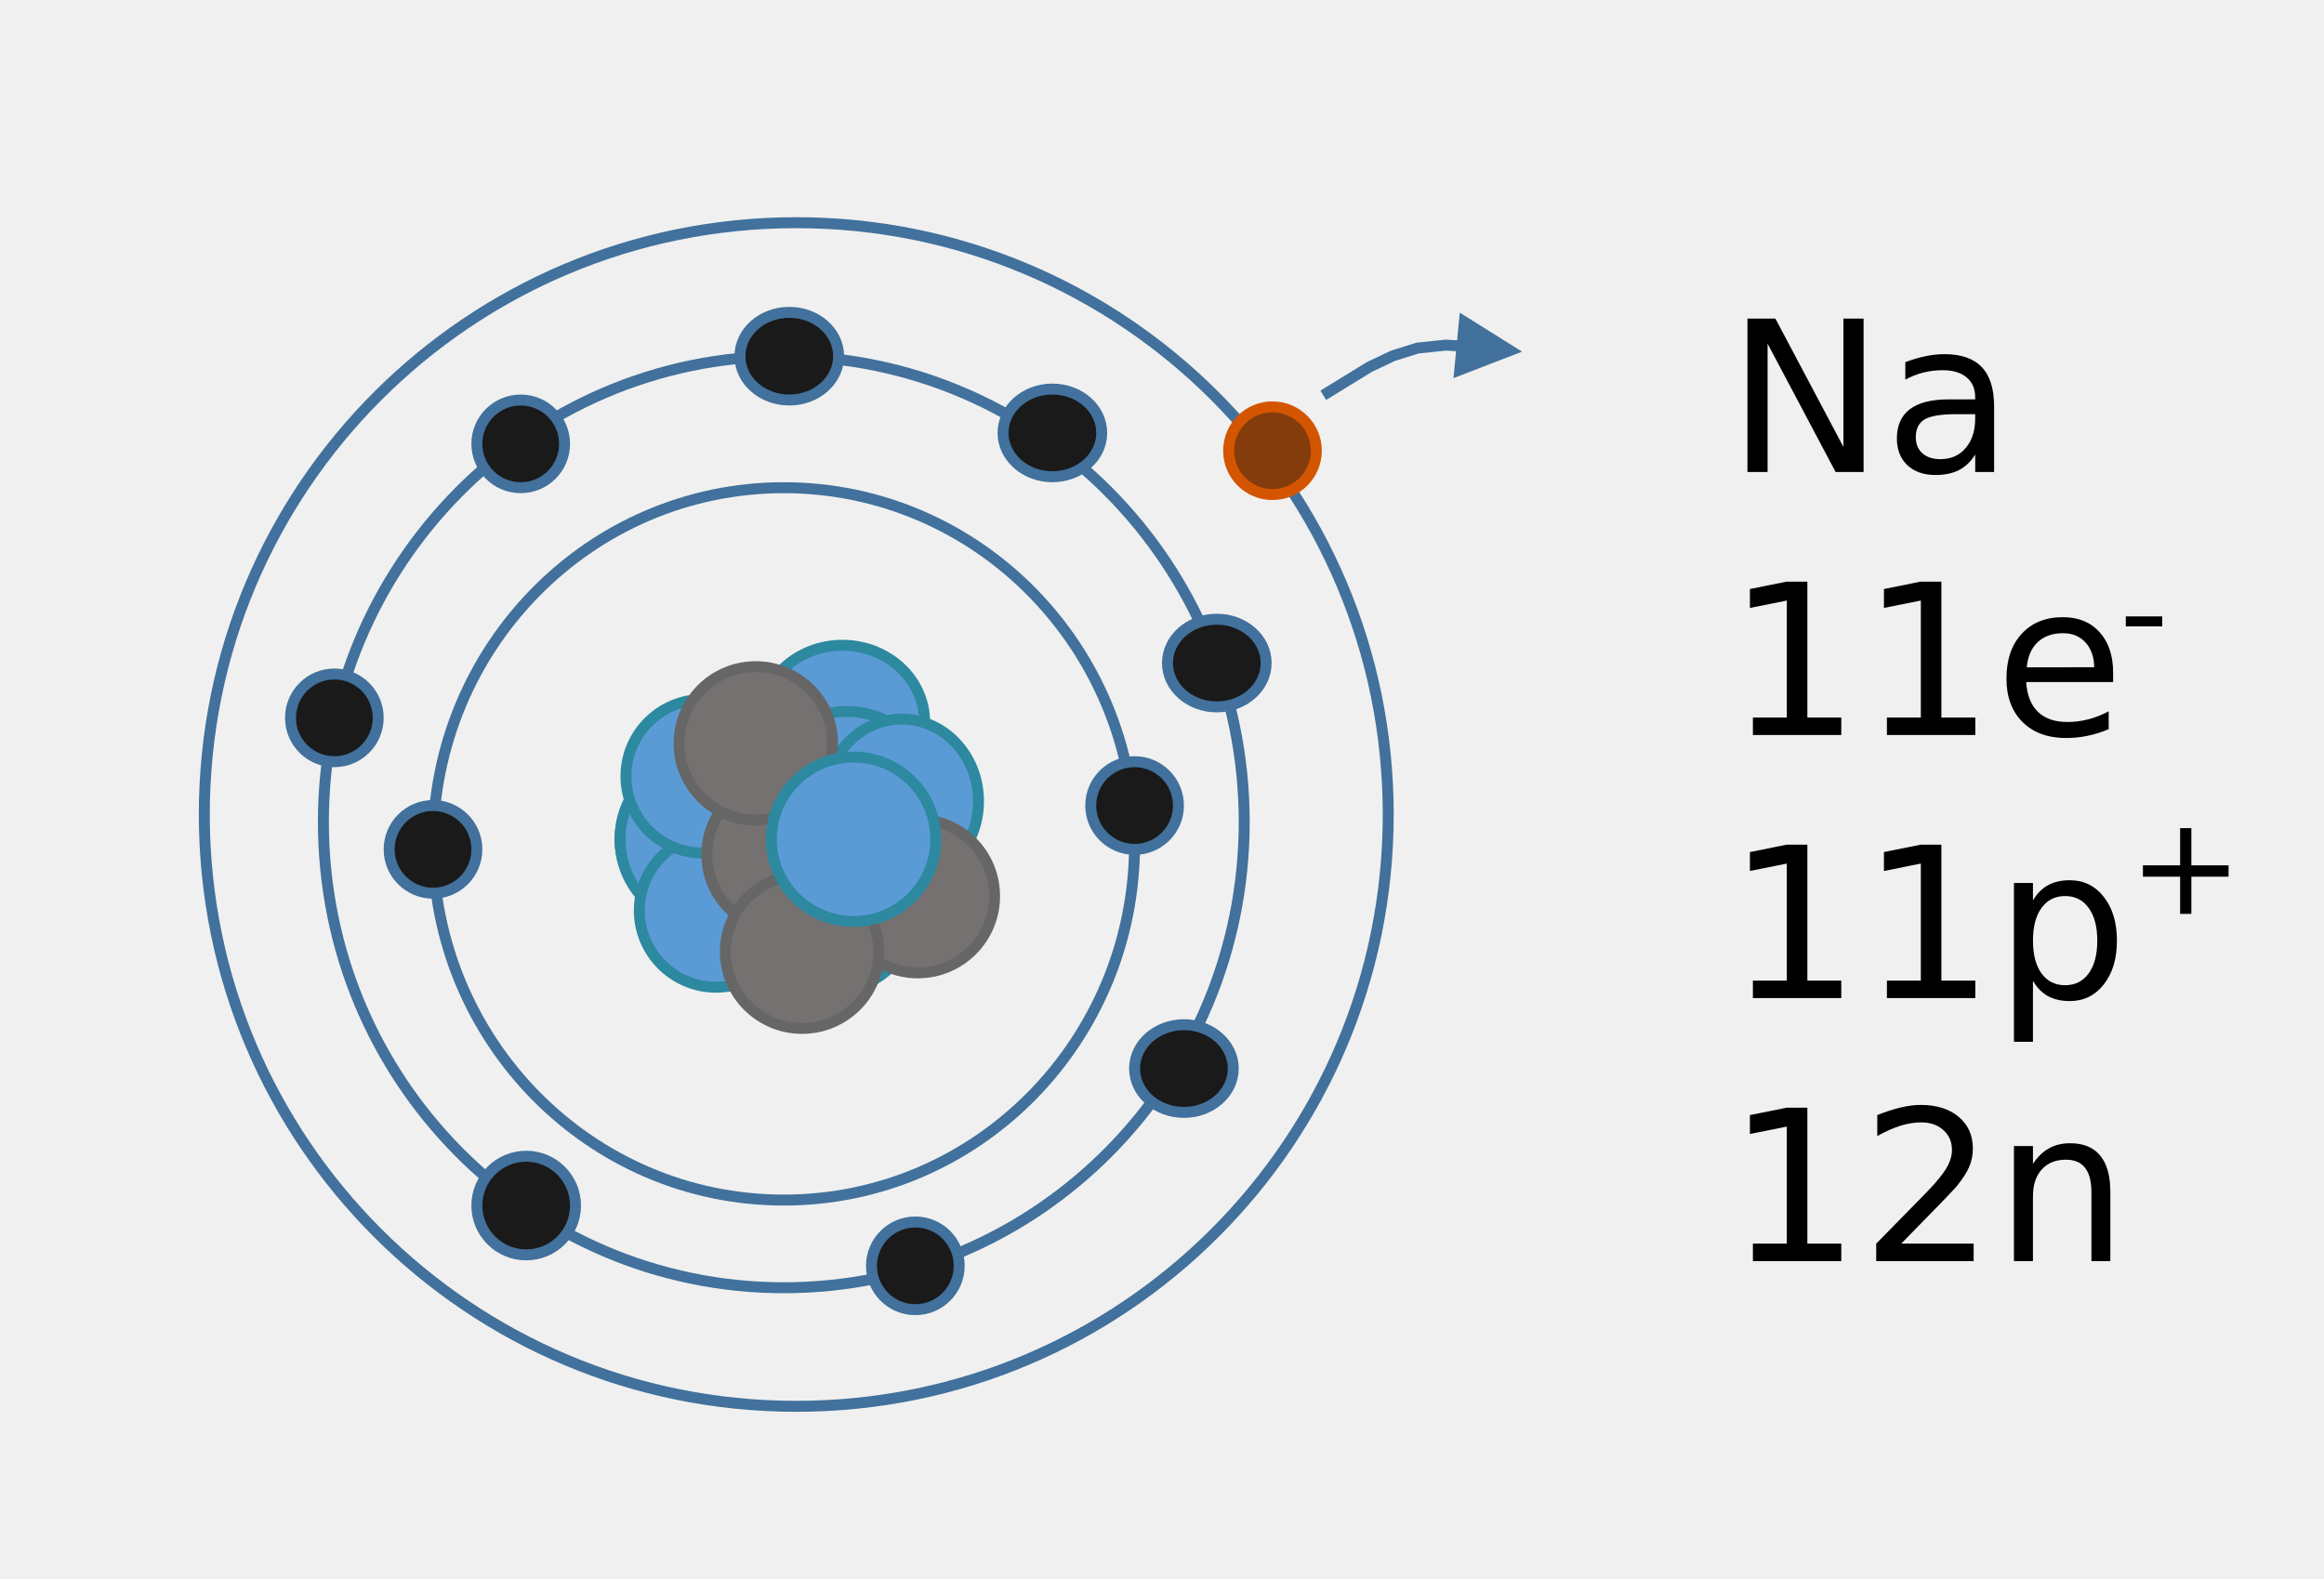
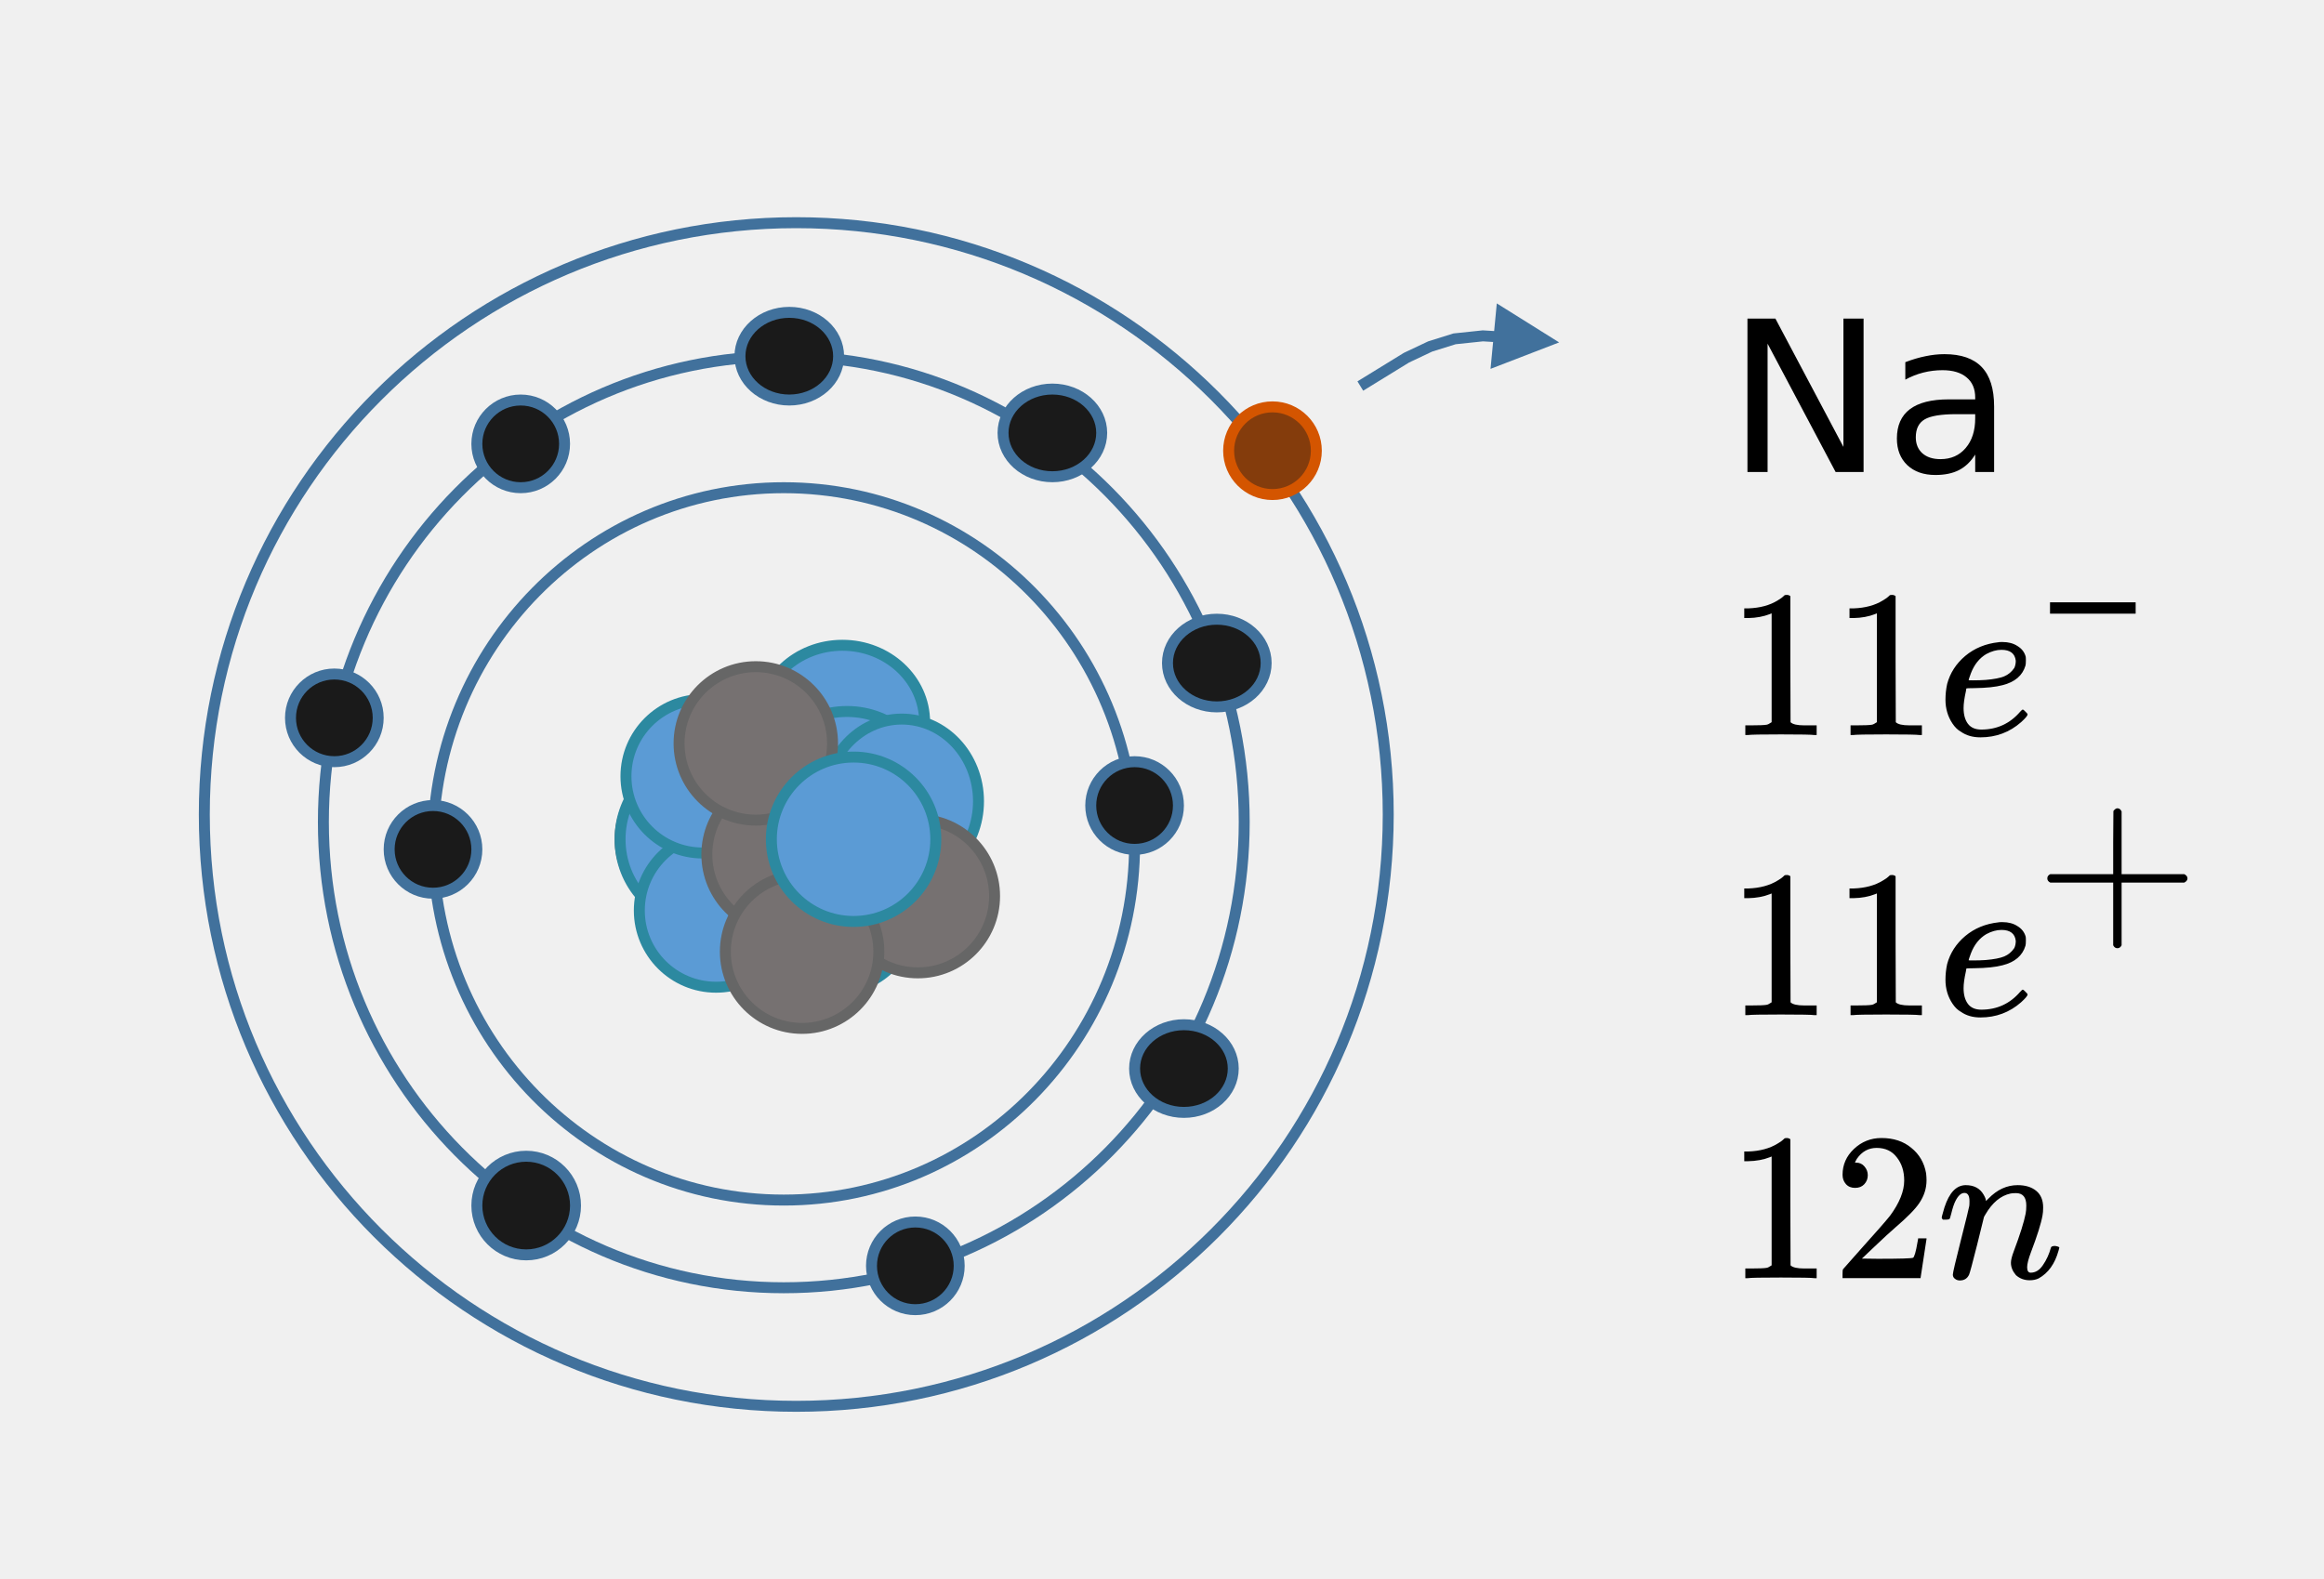
<svg xmlns="http://www.w3.org/2000/svg" id="svg4155" version="1.1" xml:space="preserve" width="265" height="180" viewBox="0 0 265 180">
  <defs id="defs4159">
    <clipPath clipPathUnits="userSpaceOnUse" id="clipPath4171">
      <path d="M 0,0 H 196 V 128 H 0 Z" id="path4173" />
    </clipPath>
  </defs>
  <g id="g4163" transform="matrix(1.25,0,0,-1.25,10,170)">
    <g id="g4263" transform="matrix(7.874016e-5,0,0,-7.874016e-5,10.63745,115.6813)">
      <path d="M 0,685800 C 0,307043.2 307043.1,0 685800,0 c 378757,0 685800,307043.2 685800,685800 0,378757 -307043,685800 -685800,685800 C 307043.1,1371600 0,1064557 0,685800 Z" style="fill:none;stroke:#41719c;stroke-width:12700;stroke-linecap:butt;stroke-linejoin:miter;stroke-miterlimit:8;stroke-dasharray:none;stroke-opacity:1" id="path4265" />
    </g>
    <g id="g4165" />
    <path d="M 0,128 H 196 V 0 H 0 Z" style="fill:#ffffff;fill-opacity:0;fill-rule:nonzero;stroke:none" id="path4175" />
    <path d="m 48.564,59.422 c 0,3.866 3.134,7 7,7 3.866,0 7,-3.134 7,-7 0,-3.866 -3.134,-7 -7,-7 -3.866,0 -7,3.134 -7,7 z" style="fill:#767171;fill-opacity:1;fill-rule:nonzero;stroke:#666666" id="path4177" />
    <path d="m 61.48,53.263 c 0,4.142 3.134,7.5 7,7.5 3.866,0 7,-3.358 7,-7.5 0,-4.142 -3.134,-7.5 -7,-7.5 -3.866,0 -7,3.358 -7,7.5 z" style="fill:#5b9bd5;fill-opacity:1;fill-rule:nonzero;stroke:#2c89a0" id="path4183" />
    <path d="m 48.564,59.422 c 0,4.142 3.134,7.5 7,7.5 3.866,0 7,-3.358 7,-7.5 0,-4.142 -3.134,-7.5 -7,-7.5 -3.866,0 -7,3.358 -7,7.5 z" style="fill:#5b9bd5;fill-opacity:1;fill-rule:nonzero;stroke:#2c89a0" id="path4189" />
    <path d="m 61.345,70.122 c 0,3.866 3.358,7 7.5,7 4.142,0 7.5,-3.134 7.5,-7 0,-3.866 -3.358,-7 -7.5,-7 -4.142,0 -7.5,3.134 -7.5,7 z" style="fill:#5b9bd5;fill-opacity:1;fill-rule:nonzero;stroke:#2c89a0" id="path4195" />
    <path d="m 50.321,52.922 c 0,3.866 3.134,7 7,7 3.866,0 7,-3.134 7,-7 0,-3.866 -3.134,-7 -7,-7 -3.866,0 -7,3.134 -7,7 z" style="fill:#5b9bd5;fill-opacity:1;fill-rule:nonzero;stroke:#2c89a0" id="path4201" />
    <path d="m 61.767,64.082 c 0,3.866 3.358,7 7.5,7 4.142,0 7.5,-3.134 7.5,-7 0,-3.866 -3.358,-7 -7.5,-7 -4.142,0 -7.5,3.134 -7.5,7 z" style="fill:#5b9bd5;fill-opacity:1;fill-rule:nonzero;stroke:#2c89a0" id="path4207" />
    <path d="m 67.261,62.888 c 0,4.142 3.134,7.5 7,7.5 3.866,0 7,-3.358 7,-7.5 0,-4.142 -3.134,-7.5 -7,-7.5 -3.866,0 -7,3.358 -7,7.5 z" style="fill:#5b9bd5;fill-opacity:1;fill-rule:nonzero;stroke:#2c89a0" id="path4213" />
    <path d="m 49.102,65.169 c 0,3.866 3.134,7 7,7 3.866,0 7,-3.134 7,-7 0,-3.866 -3.134,-7 -7,-7 -3.866,0 -7,3.134 -7,7 z" style="fill:#5b9bd5;fill-opacity:1;fill-rule:nonzero;stroke:#2c89a0" id="path4219" />
    <g id="g4255" transform="matrix(7.874016e-5,0,0,-7.874016e-5,31.5,91.5)">
      <path d="M 0,412750 C 0,184794.4 181951.5,0 406400,0 630848.5,0 812800,184794.4 812800,412750 812800,640705.5 630848.5,825500 406400,825500 181951.5,825500 0,640705.5 0,412750 Z" style="fill:none;stroke:#41719c;stroke-width:12700;stroke-linecap:butt;stroke-linejoin:miter;stroke-miterlimit:8;stroke-dasharray:none;stroke-opacity:1" id="path4257" />
    </g>
    <g id="g4259" transform="matrix(7.874016e-5,0,0,-7.874016e-5,21.5,103.5)">
      <path d="M 0,539750 C 0,241654.3 238811.3,0 533400,0 c 294588.6,0 533400,241654.3 533400,539750 0,298095.7 -238811.4,539750 -533400,539750 C 238811.3,1079500 0,837845.7 0,539750 Z" style="fill:none;stroke:#41719c;stroke-width:12700;stroke-linecap:butt;stroke-linejoin:miter;stroke-miterlimit:8;stroke-dasharray:none;stroke-opacity:1" id="path4261" />
    </g>
    <path d="m 91.5,62.5 c 0,2.209 1.791,4 4,4 2.209,0 4,-1.791 4,-4 0,-2.209 -1.791,-4 -4,-4 -2.209,0 -4,1.791 -4,4 z" style="fill:#000000;fill-opacity:1;fill-rule:nonzero;stroke:none" id="path4271" />
    <g id="g4273" transform="matrix(7.874016e-5,0,0,-7.874016e-5,91.5,66.5)" style="fill:#1a1a1a">
      <path d="M 0,50800 C 0,22743.96 22743.96,0 50800,0 c 28056.04,0 50800,22743.96 50800,50800 0,28056.09 -22743.96,50800 -50800,50800 C 22743.96,101600 0,78856.09 0,50800 Z" style="fill:#1a1a1a;stroke:#41719c;stroke-width:12700;stroke-linecap:butt;stroke-linejoin:miter;stroke-miterlimit:8;stroke-dasharray:none;stroke-opacity:1" id="path4275" />
    </g>
    <path d="m 27.5,58.5 c 0,2.209 1.791,4 4,4 2.209,0 4,-1.791 4,-4 0,-2.209 -1.791,-4 -4,-4 -2.209,0 -4,1.791 -4,4 z" style="fill:#000000;fill-opacity:1;fill-rule:nonzero;stroke:none" id="path4277" />
    <g id="g4279" transform="matrix(7.874016e-5,0,0,-7.874016e-5,27.5,62.5)" style="fill:#1a1a1a">
      <path d="M 0,50800 C 0,22743.91 22743.94,0 50800,0 c 28056.09,0 50800,22743.91 50800,50800 0,28056.09 -22743.91,50800 -50800,50800 C 22743.94,101600 0,78856.09 0,50800 Z" style="fill:#1a1a1a;stroke:#41719c;stroke-width:12700;stroke-linecap:butt;stroke-linejoin:miter;stroke-miterlimit:8;stroke-dasharray:none;stroke-opacity:1" id="path4281" />
    </g>
    <path d="m 95.5,38.5 c 0,2.209 2.015,4 4.5,4 2.485,0 4.5,-1.791 4.5,-4 0,-2.209 -2.015,-4 -4.5,-4 -2.485,0 -4.5,1.791 -4.5,4 z" style="fill:#000000;fill-opacity:1;fill-rule:nonzero;stroke:none" id="path4283" />
    <g id="g4285" transform="matrix(7.874016e-5,0,0,-7.874016e-5,95.5,42.5)" style="fill:#1a1a1a">
      <path d="M 0,50800 C 0,22743.91 25586.91,0 57150,0 c 31563.09,0 57150,22743.91 57150,50800 0,28056.09 -25586.91,50800 -57150,50800 C 25586.91,101600 0,78856.09 0,50800 Z" style="fill:#1a1a1a;stroke:#41719c;stroke-width:12700;stroke-linecap:butt;stroke-linejoin:miter;stroke-miterlimit:8;stroke-dasharray:none;stroke-opacity:1" id="path4287" />
    </g>
    <path d="m 71.5,20.5 c 0,2.209 1.791,4 4,4 2.209,0 4,-1.791 4,-4 0,-2.209 -1.791,-4 -4,-4 -2.209,0 -4,1.791 -4,4 z" style="fill:#000000;fill-opacity:1;fill-rule:nonzero;stroke:none" id="path4289" />
    <g id="g4291" transform="matrix(7.874016e-5,0,0,-7.874016e-5,71.5,24.5)" style="fill:#1a1a1a">
      <path d="M 0,50800 C 0,22743.94 22743.96,0 50800,0 c 28056.04,0 50800,22743.94 50800,50800 0,28056.06 -22743.96,50800 -50800,50800 C 22743.96,101600 0,78856.06 0,50800 Z" style="fill:#1a1a1a;stroke:#41719c;stroke-width:12700;stroke-linecap:butt;stroke-linejoin:miter;stroke-miterlimit:8;stroke-dasharray:none;stroke-opacity:1" id="path4293" />
    </g>
-     <path d="m 35.5,26 c 0,2.485 2.015,4.5 4.5,4.5 2.485,0 4.5,-2.015 4.5,-4.5 0,-2.485 -2.015,-4.5 -4.5,-4.5 -2.485,0 -4.5,2.015 -4.5,4.5 z" style="fill:#000000;fill-opacity:1;fill-rule:nonzero;stroke:none" id="path4295" />
-     <g id="g4297" transform="matrix(7.874016e-5,0,0,-7.874016e-5,35.5,30.5)" style="fill:#1a1a1a">
-       <path d="M 0,57150 C 0,25586.93 25586.91,0 57150,0 c 31563.09,0 57150,25586.93 57150,57150 0,31563.07 -25586.91,57150 -57150,57150 C 25586.91,114300 0,88713.07 0,57150 Z" style="fill:#1a1a1a;stroke:#41719c;stroke-width:12700;stroke-linecap:butt;stroke-linejoin:miter;stroke-miterlimit:8;stroke-dasharray:none;stroke-opacity:1" id="path4299" />
+     <path d="m 35.5,26 c 0,2.485 2.015,4.5 4.5,4.5 2.485,0 4.5,-2.015 4.5,-4.5 0,-2.485 -2.015,-4.5 -4.5,-4.5 -2.485,0 -4.5,2.015 -4.5,4.5 z" style="fill:#1a1a1a;fill-opacity:1;fill-rule:nonzero;stroke:none" id="path4295" />
+     <g id="g4297" transform="matrix(7.874016e-5,0,0,-7.874016e-5,35.5,30.5)">
+       <path d="M 0,57150 C 0,25586.93 25586.91,0 57150,0 c 31563.09,0 57150,25586.93 57150,57150 0,31563.07 -25586.91,57150 -57150,57150 C 25586.91,114300 0,88713.07 0,57150 Z" style="fill:none;stroke:#41719c;stroke-width:12700;stroke-linecap:butt;stroke-linejoin:miter;stroke-miterlimit:8;stroke-dasharray:none;stroke-opacity:1" id="path4299" />
    </g>
    <path d="m 18.5,70.5 c 0,2.209 1.791,4 4,4 2.209,0 4,-1.791 4,-4 0,-2.209 -1.791,-4 -4,-4 -2.209,0 -4,1.791 -4,4 z" style="fill:#000000;fill-opacity:1;fill-rule:nonzero;stroke:none" id="path4301" />
    <g id="g4303" transform="matrix(7.874016e-5,0,0,-7.874016e-5,18.5,74.5)" style="fill:#1a1a1a">
      <path d="M 0,50800 C 0,22743.96 22743.94,0 50800,0 c 28056.06,0 50800,22743.96 50800,50800 0,28056.04 -22743.94,50800 -50800,50800 C 22743.94,101600 0,78856.04 0,50800 Z" style="fill:#1a1a1a;stroke:#41719c;stroke-width:12700;stroke-linecap:butt;stroke-linejoin:miter;stroke-miterlimit:8;stroke-dasharray:none;stroke-opacity:1" id="path4305" />
    </g>
    <path d="m 35.5,95.5 c 0,2.209 1.791,4 4,4 2.209,0 4,-1.791 4,-4 0,-2.209 -1.791,-4 -4,-4 -2.209,0 -4,1.791 -4,4 z" style="fill:#000000;fill-opacity:1;fill-rule:nonzero;stroke:none" id="path4307" />
    <g id="g4309" transform="matrix(7.874016e-5,0,0,-7.874016e-5,35.5,99.5)" style="fill:#1a1a1a">
      <path d="M 0,50800 C 0,22743.96 22743.91,0 50800,0 c 28056.09,0 50800,22743.96 50800,50800 0,28056.04 -22743.91,50800 -50800,50800 C 22743.91,101600 0,78856.04 0,50800 Z" style="fill:#1a1a1a;stroke:#41719c;stroke-width:12700;stroke-linecap:butt;stroke-linejoin:miter;stroke-miterlimit:8;stroke-dasharray:none;stroke-opacity:1" id="path4311" />
    </g>
    <path d="m 59.5,103.5 c 0,2.209 2.015,4 4.5,4 2.485,0 4.5,-1.791 4.5,-4 0,-2.209 -2.015,-4 -4.5,-4 -2.485,0 -4.5,1.791 -4.5,4 z" style="fill:#000000;fill-opacity:1;fill-rule:nonzero;stroke:none" id="path4313" />
    <g id="g4315" transform="matrix(7.874016e-5,0,0,-7.874016e-5,59.5,107.5)" style="fill:#1a1a1a">
      <path d="M 0,50800 C 0,22743.96 25586.91,0 57150,0 c 31563.09,0 57150,22743.96 57150,50800 0,28056.04 -25586.91,50800 -57150,50800 C 25586.91,101600 0,78856.04 0,50800 Z" style="fill:#1a1a1a;stroke:#41719c;stroke-width:12700;stroke-linecap:butt;stroke-linejoin:miter;stroke-miterlimit:8;stroke-dasharray:none;stroke-opacity:1" id="path4317" />
    </g>
    <path d="m 83.5,96.5 c 0,2.209 2.015,4 4.5,4 2.485,0 4.5,-1.791 4.5,-4 0,-2.209 -2.015,-4 -4.5,-4 -2.485,0 -4.5,1.791 -4.5,4 z" style="fill:#000000;fill-opacity:1;fill-rule:nonzero;stroke:none" id="path4319" />
    <g id="g4321" transform="matrix(7.874016e-5,0,0,-7.874016e-5,83.5,100.5)" style="fill:#1a1a1a">
      <path d="M 0,50800 C 0,22743.96 25586.91,0 57150,0 c 31563.09,0 57150,22743.96 57150,50800 0,28056.04 -25586.91,50800 -57150,50800 C 25586.91,101600 0,78856.04 0,50800 Z" style="fill:#1a1a1a;stroke:#41719c;stroke-width:12700;stroke-linecap:butt;stroke-linejoin:miter;stroke-miterlimit:8;stroke-dasharray:none;stroke-opacity:1" id="path4323" />
    </g>
    <path d="m 98.5,75.5 c 0,2.209 2.015,4 4.5,4 2.485,0 4.5,-1.791 4.5,-4 0,-2.209 -2.015,-4 -4.5,-4 -2.485,0 -4.5,1.791 -4.5,4 z" style="fill:#000000;fill-opacity:1;fill-rule:nonzero;stroke:none" id="path4325" />
    <g id="g4327" transform="matrix(7.874016e-5,0,0,-7.874016e-5,98.5,79.5)" style="fill:#1a1a1a">
      <path d="M 0,50800 C 0,22743.96 25586.91,0 57150,0 c 31563.09,0 57150,22743.96 57150,50800 0,28056.04 -25586.91,50800 -57150,50800 C 25586.91,101600 0,78856.04 0,50800 Z" style="fill:#1a1a1a;stroke:#41719c;stroke-width:12700;stroke-linecap:butt;stroke-linejoin:miter;stroke-miterlimit:8;stroke-dasharray:none;stroke-opacity:1" id="path4329" />
    </g>
    <path d="m 104.078,94.875 c 0,2.209 1.791,4 4,4 2.209,0 4,-1.791 4,-4 0,-2.209 -1.791,-4 -4,-4 -2.209,0 -4,1.791 -4,4 z" style="fill:#843c0c;fill-opacity:1;fill-rule:nonzero;stroke:#d45500" id="path4439" />
    <g id="g4475" transform="translate(146.0706,27.39465)" />
-     <g aria-label="Na 11e- 11p+ 12n " transform="scale(1,-1)" style="font-style:normal;font-variant:normal;font-weight:normal;font-stretch:normal;font-size:32px;line-height:75%;font-family:KaTeX_Main;-inkscape-font-specification:'KaTeX_Main, Normal';text-align:start;letter-spacing:0px;word-spacing:0px;writing-mode:lr-tb;text-anchor:start;fill:#000000;fill-opacity:1;stroke:none;stroke-width:0.8px;stroke-linecap:butt;stroke-linejoin:miter;stroke-opacity:1" id="text1235">
-       <path d="m 151.406,-106.929 h 2.55 l 6.206,11.709 v -11.709 h 1.837 v 13.997 h -2.55 l -6.206,-11.709 v 11.709 h -1.837 z" style="font-style:normal;font-variant:normal;font-weight:normal;font-stretch:normal;font-size:19.2px;line-height:75%;font-family:sans-serif;-inkscape-font-specification:'sans-serif, Normal';font-variant-ligatures:normal;font-variant-caps:normal;font-variant-numeric:normal;font-feature-settings:normal;text-align:start;writing-mode:lr-tb;text-anchor:start;stroke-width:0.8px" id="path2892" />
-       <path d="m 170.466,-98.21 q -2.091,0 -2.897,0.478 -0.806,0.478 -0.806,1.631 0,0.919 0.6,1.462 0.609,0.534 1.65,0.534 1.434,0 2.297,-1.012 0.872,-1.022 0.872,-2.709 v -0.384 z m 3.441,-0.713 v 5.991 h -1.725 v -1.594 q -0.591,0.956 -1.472,1.416 -0.881,0.45 -2.156,0.45 -1.613,0 -2.569,-0.9 -0.947,-0.909 -0.947,-2.428 0,-1.772 1.181,-2.672 1.191,-0.9 3.544,-0.9 h 2.419 v -0.169 q 0,-1.191 -0.787,-1.837 -0.778,-0.656 -2.194,-0.656 -0.9,0 -1.753,0.216 -0.853,0.216 -1.641,0.647 v -1.594 q 0.947,-0.366 1.837,-0.544 0.891,-0.188 1.734,-0.188 2.278,0 3.403,1.181 1.125,1.181 1.125,3.581 z" style="font-style:normal;font-variant:normal;font-weight:normal;font-stretch:normal;font-size:19.2px;line-height:75%;font-family:sans-serif;-inkscape-font-specification:'sans-serif, Normal';font-variant-ligatures:normal;font-variant-caps:normal;font-variant-numeric:normal;font-feature-settings:normal;text-align:start;writing-mode:lr-tb;text-anchor:start;stroke-width:0.8px" id="path2894" />
-       <path d="m 151.903,-70.526 h 3.094 v -10.678 l -3.366,0.675 v -1.725 l 3.347,-0.675 h 1.894 v 12.403 h 3.094 v 1.594 h -8.062 z" style="font-style:normal;font-variant:normal;font-weight:normal;font-stretch:normal;font-size:19.2px;line-height:75%;font-family:sans-serif;-inkscape-font-specification:'sans-serif, Normal';font-variant-ligatures:normal;font-variant-caps:normal;font-variant-numeric:normal;font-feature-settings:normal;text-align:start;writing-mode:lr-tb;text-anchor:start;stroke-width:0.8px" id="path2896" />
-       <path d="m 164.128,-70.526 h 3.094 v -10.678 l -3.366,0.675 v -1.725 l 3.347,-0.675 h 1.894 v 12.403 h 3.094 v 1.594 h -8.062 z" style="font-style:normal;font-variant:normal;font-weight:normal;font-stretch:normal;font-size:19.2px;line-height:75%;font-family:sans-serif;-inkscape-font-specification:'sans-serif, Normal';font-variant-ligatures:normal;font-variant-caps:normal;font-variant-numeric:normal;font-feature-settings:normal;text-align:start;writing-mode:lr-tb;text-anchor:start;stroke-width:0.8px" id="path2898" />
-       <path d="m 184.763,-74.614 v 0.844 h -7.931 q 0.113,1.781 1.069,2.719 0.966,0.928 2.681,0.928 0.994,0 1.922,-0.244 0.938,-0.244 1.856,-0.731 v 1.631 q -0.928,0.394 -1.903,0.6 -0.975,0.206 -1.978,0.206 -2.513,0 -3.984,-1.462 -1.462,-1.462 -1.462,-3.956 0,-2.578 1.387,-4.088 1.397,-1.519 3.759,-1.519 2.119,0 3.347,1.369 1.238,1.359 1.238,3.703 z m -1.725,-0.506 q -0.019,-1.416 -0.797,-2.259 -0.769,-0.844 -2.044,-0.844 -1.444,0 -2.316,0.816 -0.863,0.816 -0.994,2.297 z" style="font-style:normal;font-variant:normal;font-weight:normal;font-stretch:normal;font-size:19.2px;line-height:75%;font-family:sans-serif;-inkscape-font-specification:'sans-serif, Normal';font-variant-ligatures:normal;font-variant-caps:normal;font-variant-numeric:normal;font-feature-settings:normal;text-align:start;writing-mode:lr-tb;text-anchor:start;stroke-width:0.8px" id="path2900" />
-       <path d="m 185.922,-78.846 v -0.911 h 3.32 v 0.911 z" style="font-style:normal;font-variant:normal;font-weight:normal;font-stretch:normal;font-size:65%;line-height:75%;font-family:KaTeX_Main;-inkscape-font-specification:'KaTeX_Main, Normal';font-variant-ligatures:normal;font-variant-caps:normal;font-variant-numeric:normal;font-feature-settings:normal;text-align:start;writing-mode:lr-tb;baseline-shift:super;text-anchor:start" id="path2902" />
-       <path d="m 151.903,-46.526 h 3.094 v -10.678 l -3.366,0.675 v -1.725 l 3.347,-0.675 h 1.894 v 12.403 h 3.094 v 1.594 h -8.062 z" style="font-style:normal;font-variant:normal;font-weight:normal;font-stretch:normal;font-size:19.2px;line-height:75%;font-family:sans-serif;-inkscape-font-specification:'sans-serif, Normal';font-variant-ligatures:normal;font-variant-caps:normal;font-variant-numeric:normal;font-feature-settings:normal;text-align:start;writing-mode:lr-tb;text-anchor:start;stroke-width:0.8px" id="path2904" />
-       <path d="m 164.128,-46.526 h 3.094 v -10.678 l -3.366,0.675 v -1.725 l 3.347,-0.675 h 1.894 v 12.403 h 3.094 v 1.594 h -8.062 z" style="font-style:normal;font-variant:normal;font-weight:normal;font-stretch:normal;font-size:19.2px;line-height:75%;font-family:sans-serif;-inkscape-font-specification:'sans-serif, Normal';font-variant-ligatures:normal;font-variant-caps:normal;font-variant-numeric:normal;font-feature-settings:normal;text-align:start;writing-mode:lr-tb;text-anchor:start;stroke-width:0.8px" id="path2906" />
-       <path d="m 177.45,-46.507 v 5.569 h -1.734 v -14.494 h 1.734 v 1.594 q 0.544,-0.938 1.369,-1.387 0.834,-0.459 1.988,-0.459 1.913,0 3.103,1.519 1.2,1.519 1.2,3.994 0,2.475 -1.2,3.994 -1.191,1.519 -3.103,1.519 -1.153,0 -1.988,-0.45 -0.825,-0.459 -1.369,-1.397 z m 5.869,-3.666 q 0,-1.903 -0.787,-2.981 -0.778,-1.087 -2.147,-1.087 -1.369,0 -2.156,1.087 -0.778,1.078 -0.778,2.981 0,1.903 0.778,2.991 0.787,1.078 2.156,1.078 1.369,0 2.147,-1.078 0.787,-1.087 0.787,-2.991 z" style="font-style:normal;font-variant:normal;font-weight:normal;font-stretch:normal;font-size:19.2px;line-height:75%;font-family:sans-serif;-inkscape-font-specification:'sans-serif, Normal';font-variant-ligatures:normal;font-variant-caps:normal;font-variant-numeric:normal;font-feature-settings:normal;text-align:start;writing-mode:lr-tb;text-anchor:start;stroke-width:0.8px" id="path2908" />
-       <path d="m 191.9,-60.437 v 3.394 h 3.394 v 1.036 h -3.394 v 3.394 h -1.024 v -3.394 h -3.394 v -1.036 h 3.394 v -3.394 z" style="font-size:65%;line-height:75%;baseline-shift:super" id="path2910" />
-       <path d="m 151.903,-22.526 h 3.094 v -10.678 l -3.366,0.675 v -1.725 l 3.347,-0.675 h 1.894 v 12.403 h 3.094 v 1.594 h -8.062 z" style="font-style:normal;font-variant:normal;font-weight:normal;font-stretch:normal;font-size:19.2px;line-height:75%;font-family:sans-serif;-inkscape-font-specification:'sans-serif, Normal';font-variant-ligatures:normal;font-variant-caps:normal;font-variant-numeric:normal;font-feature-settings:normal;text-align:start;writing-mode:lr-tb;text-anchor:start;stroke-width:0.8px" id="path2912" />
-       <path d="m 165.431,-22.526 h 6.609 v 1.594 h -8.887 v -1.594 q 1.078,-1.116 2.934,-2.991 1.866,-1.884 2.344,-2.428 0.909,-1.022 1.266,-1.725 0.366,-0.713 0.366,-1.397 0,-1.116 -0.787,-1.819 -0.778,-0.703 -2.034,-0.703 -0.891,0 -1.884,0.309 -0.984,0.309 -2.109,0.938 v -1.913 q 1.144,-0.459 2.138,-0.694 0.994,-0.234 1.819,-0.234 2.175,0 3.469,1.087 1.294,1.087 1.294,2.906 0,0.863 -0.328,1.641 -0.319,0.769 -1.172,1.819 -0.234,0.272 -1.491,1.575 -1.256,1.294 -3.544,3.628 z" style="font-style:normal;font-variant:normal;font-weight:normal;font-stretch:normal;font-size:19.2px;line-height:75%;font-family:sans-serif;-inkscape-font-specification:'sans-serif, Normal';font-variant-ligatures:normal;font-variant-caps:normal;font-variant-numeric:normal;font-feature-settings:normal;text-align:start;writing-mode:lr-tb;text-anchor:start;stroke-width:0.8px" id="path2914" />
-       <path d="m 184.509,-27.27 v 6.338 h -1.725 v -6.281 q 0,-1.491 -0.581,-2.231 -0.581,-0.741 -1.744,-0.741 -1.397,0 -2.203,0.891 -0.806,0.891 -0.806,2.428 v 5.934 h -1.734 v -10.5 h 1.734 v 1.631 q 0.619,-0.947 1.453,-1.416 0.844,-0.469 1.941,-0.469 1.809,0 2.737,1.125 0.928,1.116 0.928,3.291 z" style="font-style:normal;font-variant:normal;font-weight:normal;font-stretch:normal;font-size:19.2px;line-height:75%;font-family:sans-serif;-inkscape-font-specification:'sans-serif, Normal';font-variant-ligatures:normal;font-variant-caps:normal;font-variant-numeric:normal;font-feature-settings:normal;text-align:start;writing-mode:lr-tb;text-anchor:start;stroke-width:0.8px" id="path2916" />
+     <g aria-label="Na 11e− 11e+ 12n " transform="scale(1,-1)" style="font-style:normal;font-variant:normal;font-weight:normal;font-stretch:normal;font-size:32px;line-height:75%;font-family:KaTeX_Main;-inkscape-font-specification:'KaTeX_Main, Normal';text-align:start;letter-spacing:0px;word-spacing:0px;writing-mode:lr-tb;text-anchor:start;fill:#000000;fill-opacity:1;stroke:none;stroke-width:0.8px;stroke-linecap:butt;stroke-linejoin:miter;stroke-opacity:1" id="text1235">
+       <path d="m 151.406,-106.929 h 2.55 l 6.206,11.709 v -11.709 h 1.837 v 13.997 h -2.55 l -6.206,-11.709 v 11.709 h -1.837 z" style="font-style:normal;font-variant:normal;font-weight:normal;font-stretch:normal;font-size:19.2px;line-height:75%;font-family:sans-serif;-inkscape-font-specification:'sans-serif, Normal';font-variant-ligatures:normal;font-variant-caps:normal;font-variant-numeric:normal;font-feature-settings:normal;text-align:start;writing-mode:lr-tb;text-anchor:start;stroke-width:0.8px" id="path2289" />
+       <path d="m 170.466,-98.21 q -2.091,0 -2.897,0.478 -0.806,0.478 -0.806,1.631 0,0.919 0.6,1.462 0.609,0.534 1.65,0.534 1.434,0 2.297,-1.012 0.872,-1.022 0.872,-2.709 v -0.384 z m 3.441,-0.713 v 5.991 h -1.725 v -1.594 q -0.591,0.956 -1.472,1.416 -0.881,0.45 -2.156,0.45 -1.613,0 -2.569,-0.9 -0.947,-0.909 -0.947,-2.428 0,-1.772 1.181,-2.672 1.191,-0.9 3.544,-0.9 h 2.419 v -0.169 q 0,-1.191 -0.787,-1.837 -0.778,-0.656 -2.194,-0.656 -0.9,0 -1.753,0.216 -0.853,0.216 -1.641,0.647 v -1.594 q 0.947,-0.366 1.837,-0.544 0.891,-0.188 1.734,-0.188 2.278,0 3.403,1.181 1.125,1.181 1.125,3.581 z" style="font-style:normal;font-variant:normal;font-weight:normal;font-stretch:normal;font-size:19.2px;line-height:75%;font-family:sans-serif;-inkscape-font-specification:'sans-serif, Normal';font-variant-ligatures:normal;font-variant-caps:normal;font-variant-numeric:normal;font-feature-settings:normal;text-align:start;writing-mode:lr-tb;text-anchor:start;stroke-width:0.8px" id="path2291" />
+       <path d="m 157.509,-68.932 q -0.326,-0.058 -3.053,-0.058 -2.688,0 -3.014,0.058 h -0.23 v -0.883 h 0.499 q 1.114,0 1.44,-0.058 0.154,-0.019 0.461,-0.23 v -9.926 q -0.038,0 -0.154,0.058 -0.883,0.346 -1.978,0.365 h -0.365 v -0.883 h 0.365 q 1.613,-0.058 2.688,-0.73 0.346,-0.192 0.595,-0.442 0.038,-0.058 0.23,-0.058 0.192,0 0.326,0.115 v 5.741 l 0.019,5.76 q 0.288,0.288 1.248,0.288 h 0.634 0.499 v 0.883 z" style="font-style:normal;font-variant:normal;font-weight:normal;font-stretch:normal;font-size:19.2px;line-height:75%;font-family:KaTeX_Main;-inkscape-font-specification:'KaTeX_Main, Normal';font-variant-ligatures:normal;font-variant-caps:normal;font-variant-numeric:normal;font-feature-settings:normal;text-align:start;writing-mode:lr-tb;text-anchor:start;stroke-width:0.8px" id="path2293" />
+       <path d="m 167.109,-68.932 q -0.326,-0.058 -3.053,-0.058 -2.688,0 -3.014,0.058 h -0.23 v -0.883 h 0.499 q 1.114,0 1.44,-0.058 0.154,-0.019 0.461,-0.23 v -9.926 q -0.038,0 -0.154,0.058 -0.883,0.346 -1.978,0.365 h -0.365 v -0.883 h 0.365 q 1.613,-0.058 2.688,-0.73 0.346,-0.192 0.595,-0.442 0.038,-0.058 0.23,-0.058 0.192,0 0.326,0.115 v 5.741 l 0.019,5.76 q 0.288,0.288 1.248,0.288 h 0.634 0.499 v 0.883 z" style="font-style:normal;font-variant:normal;font-weight:normal;font-stretch:normal;font-size:19.2px;line-height:75%;font-family:KaTeX_Main;-inkscape-font-specification:'KaTeX_Main, Normal';font-variant-ligatures:normal;font-variant-caps:normal;font-variant-numeric:normal;font-feature-settings:normal;text-align:start;writing-mode:lr-tb;text-anchor:start;stroke-width:0.8px" id="path2295" />
+       <path d="m 176.517,-71.255 q 0.077,0 0.25,0.192 0.192,0.173 0.192,0.25 0,0.173 -0.595,0.71 -1.574,1.382 -3.706,1.382 -1.056,0 -1.786,-0.518 -0.422,-0.23 -0.768,-0.749 -0.634,-0.96 -0.634,-2.17 0,-0.73 0.154,-1.44 0.403,-1.498 1.651,-2.554 1.267,-1.056 3.034,-1.248 0.019,-0.019 0.307,-0.019 h 0.058 q 0.806,0 1.363,0.365 0.576,0.346 0.749,0.96 0.019,0.077 0.019,0.346 0,0.346 -0.038,0.48 -0.403,1.363 -2.093,1.786 -0.941,0.25 -2.573,0.269 -0.71,0 -0.73,0.038 0,0.019 -0.038,0.25 -0.211,0.941 -0.211,1.536 0,0.902 0.403,1.44 0.403,0.518 1.21,0.518 2.15,0 3.552,-1.632 0.173,-0.192 0.23,-0.192 z m -0.634,-4.454 q -0.115,-0.998 -1.306,-0.998 -0.672,0 -1.382,0.384 -0.941,0.557 -1.402,1.747 -0.211,0.576 -0.211,0.634 0,0.019 0.384,0.019 0.634,0 1.171,-0.038 1.133,-0.096 1.69,-0.326 0.557,-0.23 0.922,-0.768 0.134,-0.288 0.134,-0.653 z" style="font-style:normal;font-variant:normal;font-weight:normal;font-stretch:normal;font-size:19.2px;font-family:KaTeX_Math;-inkscape-font-specification:'KaTeX_Math, Normal';font-variant-ligatures:normal;font-variant-caps:normal;font-variant-numeric:normal;font-feature-settings:normal;text-align:start;writing-mode:lr-tb;text-anchor:start" id="path2297" />
+       <path d="m 179.007,-81.042 h 7.812 v 1.036 h -7.812 z" style="font-size:65%;baseline-shift:super" id="path2299" />
+       <path d="m 157.509,-43.374 q -0.326,-0.058 -3.053,-0.058 -2.688,0 -3.014,0.058 h -0.23 v -0.883 h 0.499 q 1.114,0 1.44,-0.058 0.154,-0.019 0.461,-0.23 v -9.926 q -0.038,0 -0.154,0.058 -0.883,0.346 -1.978,0.365 h -0.365 v -0.883 h 0.365 q 1.613,-0.058 2.688,-0.73 0.346,-0.192 0.595,-0.442 0.038,-0.058 0.23,-0.058 0.192,0 0.326,0.115 v 5.741 l 0.019,5.76 q 0.288,0.288 1.248,0.288 h 0.634 0.499 v 0.883 z" style="font-style:normal;font-variant:normal;font-weight:normal;font-stretch:normal;font-size:19.2px;line-height:75%;font-family:KaTeX_Main;-inkscape-font-specification:'KaTeX_Main, Normal';font-variant-ligatures:normal;font-variant-caps:normal;font-variant-numeric:normal;font-feature-settings:normal;text-align:start;writing-mode:lr-tb;text-anchor:start;stroke-width:0.8px" id="path2301" />
+       <path d="m 167.109,-43.374 q -0.326,-0.058 -3.053,-0.058 -2.688,0 -3.014,0.058 h -0.23 v -0.883 h 0.499 q 1.114,0 1.44,-0.058 0.154,-0.019 0.461,-0.23 v -9.926 q -0.038,0 -0.154,0.058 -0.883,0.346 -1.978,0.365 h -0.365 v -0.883 h 0.365 q 1.613,-0.058 2.688,-0.73 0.346,-0.192 0.595,-0.442 0.038,-0.058 0.23,-0.058 0.192,0 0.326,0.115 v 5.741 l 0.019,5.76 q 0.288,0.288 1.248,0.288 h 0.634 0.499 v 0.883 z" style="font-style:normal;font-variant:normal;font-weight:normal;font-stretch:normal;font-size:19.2px;line-height:75%;font-family:KaTeX_Main;-inkscape-font-specification:'KaTeX_Main, Normal';font-variant-ligatures:normal;font-variant-caps:normal;font-variant-numeric:normal;font-feature-settings:normal;text-align:start;writing-mode:lr-tb;text-anchor:start;stroke-width:0.8px" id="path2303" />
+       <path d="m 176.517,-45.697 q 0.077,0 0.25,0.192 0.192,0.173 0.192,0.25 0,0.173 -0.595,0.71 -1.574,1.382 -3.706,1.382 -1.056,0 -1.786,-0.518 -0.422,-0.23 -0.768,-0.749 -0.634,-0.96 -0.634,-2.17 0,-0.73 0.154,-1.44 0.403,-1.498 1.651,-2.554 1.267,-1.056 3.034,-1.248 0.019,-0.019 0.307,-0.019 h 0.058 q 0.806,0 1.363,0.365 0.576,0.346 0.749,0.96 0.019,0.077 0.019,0.346 0,0.346 -0.038,0.48 -0.403,1.363 -2.093,1.786 -0.941,0.25 -2.573,0.269 -0.71,0 -0.73,0.038 0,0.019 -0.038,0.25 -0.211,0.941 -0.211,1.536 0,0.902 0.403,1.44 0.403,0.518 1.21,0.518 2.15,0 3.552,-1.632 0.173,-0.192 0.23,-0.192 z m -0.634,-4.454 q -0.115,-0.998 -1.306,-0.998 -0.672,0 -1.382,0.384 -0.941,0.557 -1.402,1.747 -0.211,0.576 -0.211,0.634 0,0.019 0.384,0.019 0.634,0 1.171,-0.038 1.133,-0.096 1.69,-0.326 0.557,-0.23 0.922,-0.768 0.134,-0.288 0.134,-0.653 z" style="font-style:normal;font-variant:normal;font-weight:normal;font-stretch:normal;font-size:19.2px;font-family:KaTeX_Math;-inkscape-font-specification:'KaTeX_Math, Normal';font-variant-ligatures:normal;font-variant-caps:normal;font-variant-numeric:normal;font-feature-settings:normal;text-align:start;writing-mode:lr-tb;text-anchor:start" id="path2305" />
+       <path d="m 179.028,-55.47 q -0.269,-0.134 -0.269,-0.384 0,-0.25 0.269,-0.384 h 5.741 v -2.88 l 0.019,-2.88 q 0.192,-0.25 0.365,-0.25 0.25,0 0.384,0.288 v 5.722 h 5.722 q 0.288,0.154 0.288,0.384 0,0.23 -0.288,0.384 h -5.722 v 5.722 q -0.134,0.269 -0.384,0.269 -0.25,0 -0.384,-0.269 v -5.722 z" style="font-style:normal;font-variant:normal;font-weight:normal;font-stretch:normal;font-size:19.2px;line-height:75%;font-family:KaTeX_Main;-inkscape-font-specification:'KaTeX_Main, Normal';font-variant-ligatures:normal;font-variant-caps:normal;font-variant-numeric:normal;font-feature-settings:normal;text-align:start;writing-mode:lr-tb;baseline-shift:super;text-anchor:start" id="path2307" />
+       <path d="m 157.509,-19.374 q -0.326,-0.058 -3.053,-0.058 -2.688,0 -3.014,0.058 h -0.23 v -0.883 h 0.499 q 1.114,0 1.44,-0.058 0.154,-0.019 0.461,-0.23 v -9.926 q -0.038,0 -0.154,0.058 -0.883,0.346 -1.978,0.365 h -0.365 v -0.883 h 0.365 q 1.613,-0.058 2.688,-0.73 0.346,-0.192 0.595,-0.442 0.038,-0.058 0.23,-0.058 0.192,0 0.326,0.115 v 5.741 l 0.019,5.76 q 0.288,0.288 1.248,0.288 h 0.634 0.499 v 0.883 z" style="font-style:normal;font-variant:normal;font-weight:normal;font-stretch:normal;font-size:19.2px;line-height:75%;font-family:KaTeX_Main;-inkscape-font-specification:'KaTeX_Main, Normal';font-variant-ligatures:normal;font-variant-caps:normal;font-variant-numeric:normal;font-feature-settings:normal;text-align:start;writing-mode:lr-tb;text-anchor:start;stroke-width:0.8px" id="path2309" />
+       <path d="m 161.234,-27.611 q -0.538,0 -0.845,-0.346 -0.307,-0.346 -0.307,-0.845 0,-1.382 1.037,-2.362 1.056,-0.998 2.515,-0.998 1.651,0 2.726,0.902 1.094,0.883 1.344,2.323 0.038,0.346 0.038,0.634 0,1.114 -0.672,2.093 -0.538,0.806 -2.17,2.208 -0.691,0.595 -1.92,1.766 l -1.133,1.075 1.459,0.019 q 3.014,0 3.206,-0.096 0.077,-0.019 0.192,-0.403 0.077,-0.211 0.269,-1.306 v -0.058 h 0.768 v 0.058 l -0.538,3.514 v 0.058 h -7.123 v -0.365 q 0,-0.384 0.038,-0.442 0.019,-0.019 1.613,-1.824 2.093,-2.323 2.688,-3.072 1.286,-1.747 1.286,-3.206 0,-1.267 -0.672,-2.112 -0.653,-0.864 -1.843,-0.864 -1.114,0 -1.805,0.998 -0.038,0.077 -0.115,0.211 -0.058,0.096 -0.058,0.115 0,0.019 0.096,0.019 0.48,0 0.768,0.346 0.307,0.346 0.307,0.806 0,0.48 -0.326,0.826 -0.307,0.326 -0.826,0.326 z" style="font-style:normal;font-variant:normal;font-weight:normal;font-stretch:normal;font-size:19.2px;line-height:75%;font-family:KaTeX_Main;-inkscape-font-specification:'KaTeX_Main, Normal';font-variant-ligatures:normal;font-variant-caps:normal;font-variant-numeric:normal;font-feature-settings:normal;text-align:start;writing-mode:lr-tb;text-anchor:start;stroke-width:0.8px" id="path2311" />
+       <path d="m 170.796,-19.163 q -0.269,0 -0.461,-0.154 -0.192,-0.134 -0.192,-0.384 0,-0.25 0.73,-3.13 0.73,-2.88 0.768,-3.13 0.019,-0.096 0.019,-0.442 0,-0.749 -0.461,-0.749 -0.442,0 -0.806,0.71 -0.211,0.403 -0.403,1.21 -0.115,0.384 -0.115,0.403 -0.038,0.115 -0.365,0.115 h -0.269 q -0.115,-0.115 -0.115,-0.173 0,-0.077 0.096,-0.403 0.576,-2.266 1.766,-2.534 0.154,-0.038 0.326,-0.038 1.133,0 1.632,0.864 0.211,0.365 0.211,0.538 0,0.038 0.019,0.038 l 0.211,-0.211 q 1.19,-1.229 2.669,-1.229 1.056,0 1.69,0.518 0.634,0.518 0.634,1.517 0,0.442 -0.058,0.73 -0.192,1.094 -1.056,3.36 -0.346,0.922 -0.346,1.363 0,0.499 0.326,0.499 0.653,0 1.114,-0.691 0.48,-0.691 0.73,-1.594 0.038,-0.154 0.384,-0.154 0.365,0.058 0.384,0.154 0,0.019 -0.077,0.288 -0.499,1.786 -1.805,2.515 -0.346,0.173 -0.826,0.173 -0.73,0 -1.248,-0.461 -0.461,-0.538 -0.461,-1.133 0,-0.365 0.269,-1.075 0.845,-2.246 1.075,-3.418 0.058,-0.288 0.058,-0.73 0,-1.133 -0.941,-1.133 -0.346,0 -0.499,0.038 -1.344,0.288 -2.285,1.901 l -0.134,0.23 -0.634,2.573 q -0.634,2.515 -0.73,2.707 -0.25,0.518 -0.826,0.518 z" style="font-style:normal;font-variant:normal;font-weight:normal;font-stretch:normal;font-size:19.2px;font-family:KaTeX_Math;-inkscape-font-specification:'KaTeX_Math, Normal';font-variant-ligatures:normal;font-variant-caps:normal;font-variant-numeric:normal;font-feature-settings:normal;text-align:start;writing-mode:lr-tb;text-anchor:start" id="path2313" />
    </g>
    <path id="path1273" style="fill:#767171;fill-opacity:1;fill-rule:nonzero;stroke:#666666" d="m 56.48,58.034 c 0,3.866 3.134,7 7,7 3.866,0 7,-3.134 7,-7 0,-3.866 -3.134,-7 -7,-7 -3.866,0 -7,3.134 -7,7 z" />
    <path d="m 53.946,68.169 c 0,3.866 3.134,7 7,7 3.866,0 7,-3.134 7,-7 0,-3.866 -3.134,-7 -7,-7 -3.866,0 -7,3.134 -7,7 z" style="fill:#767171;fill-opacity:1;fill-rule:nonzero;stroke:#666666" id="path1275" />
    <path id="path1277" style="fill:#767171;fill-opacity:1;fill-rule:nonzero;stroke:#666666" d="m 68.727,54.233 c 0,3.866 3.134,7 7,7 3.866,0 7,-3.134 7,-7 0,-3.866 -3.134,-7 -7,-7 -3.866,0 -7,3.134 -7,7 z" />
    <path d="m 58.169,49.165 c 0,3.866 3.134,7 7,7 3.866,0 7,-3.134 7,-7 0,-3.866 -3.134,-7 -7,-7 -3.866,0 -7,3.134 -7,7 z" style="fill:#767171;fill-opacity:1;fill-rule:nonzero;stroke:#666666" id="path1279" />
    <path d="m 62.365,59.422 c 0,4.142 3.358,7.5 7.5,7.5 4.142,0 7.5,-3.358 7.5,-7.5 0,-4.142 -3.358,-7.5 -7.5,-7.5 -4.142,0 -7.5,3.358 -7.5,7.5 z" style="fill:#5b9bd5;fill-opacity:1;fill-rule:nonzero;stroke:#2c89a0" id="path4225" />
-     <path d="m 125.162,107.473 -0.242,-2.523 -1.039,0.063 -2.673,-0.282 -2.307,-0.722 -2.217,-1.049 -4.234,-2.601 0.523,-0.852 4.188,2.573 2.105,0.996 2.146,0.671 2.492,0.262 0.921,-0.056 -0.235,-2.454 6.259,2.414 z" style="fill:#41719c;fill-opacity:1;fill-rule:nonzero;stroke:none;stroke-width:1" id="path4481" />
+     <path d="m 128.541,108.317 -0.242,-2.523 -1.039,0.063 -2.673,-0.282 -2.307,-0.722 -2.217,-1.049 -4.234,-2.601 0.523,-0.852 4.188,2.573 2.105,0.996 2.146,0.671 2.492,0.262 0.921,-0.056 -0.235,-2.454 6.259,2.414 z" style="fill:#41719c;fill-opacity:1;fill-rule:nonzero;stroke:none;stroke-width:1" id="path4481-5" />
  </g>
</svg>
